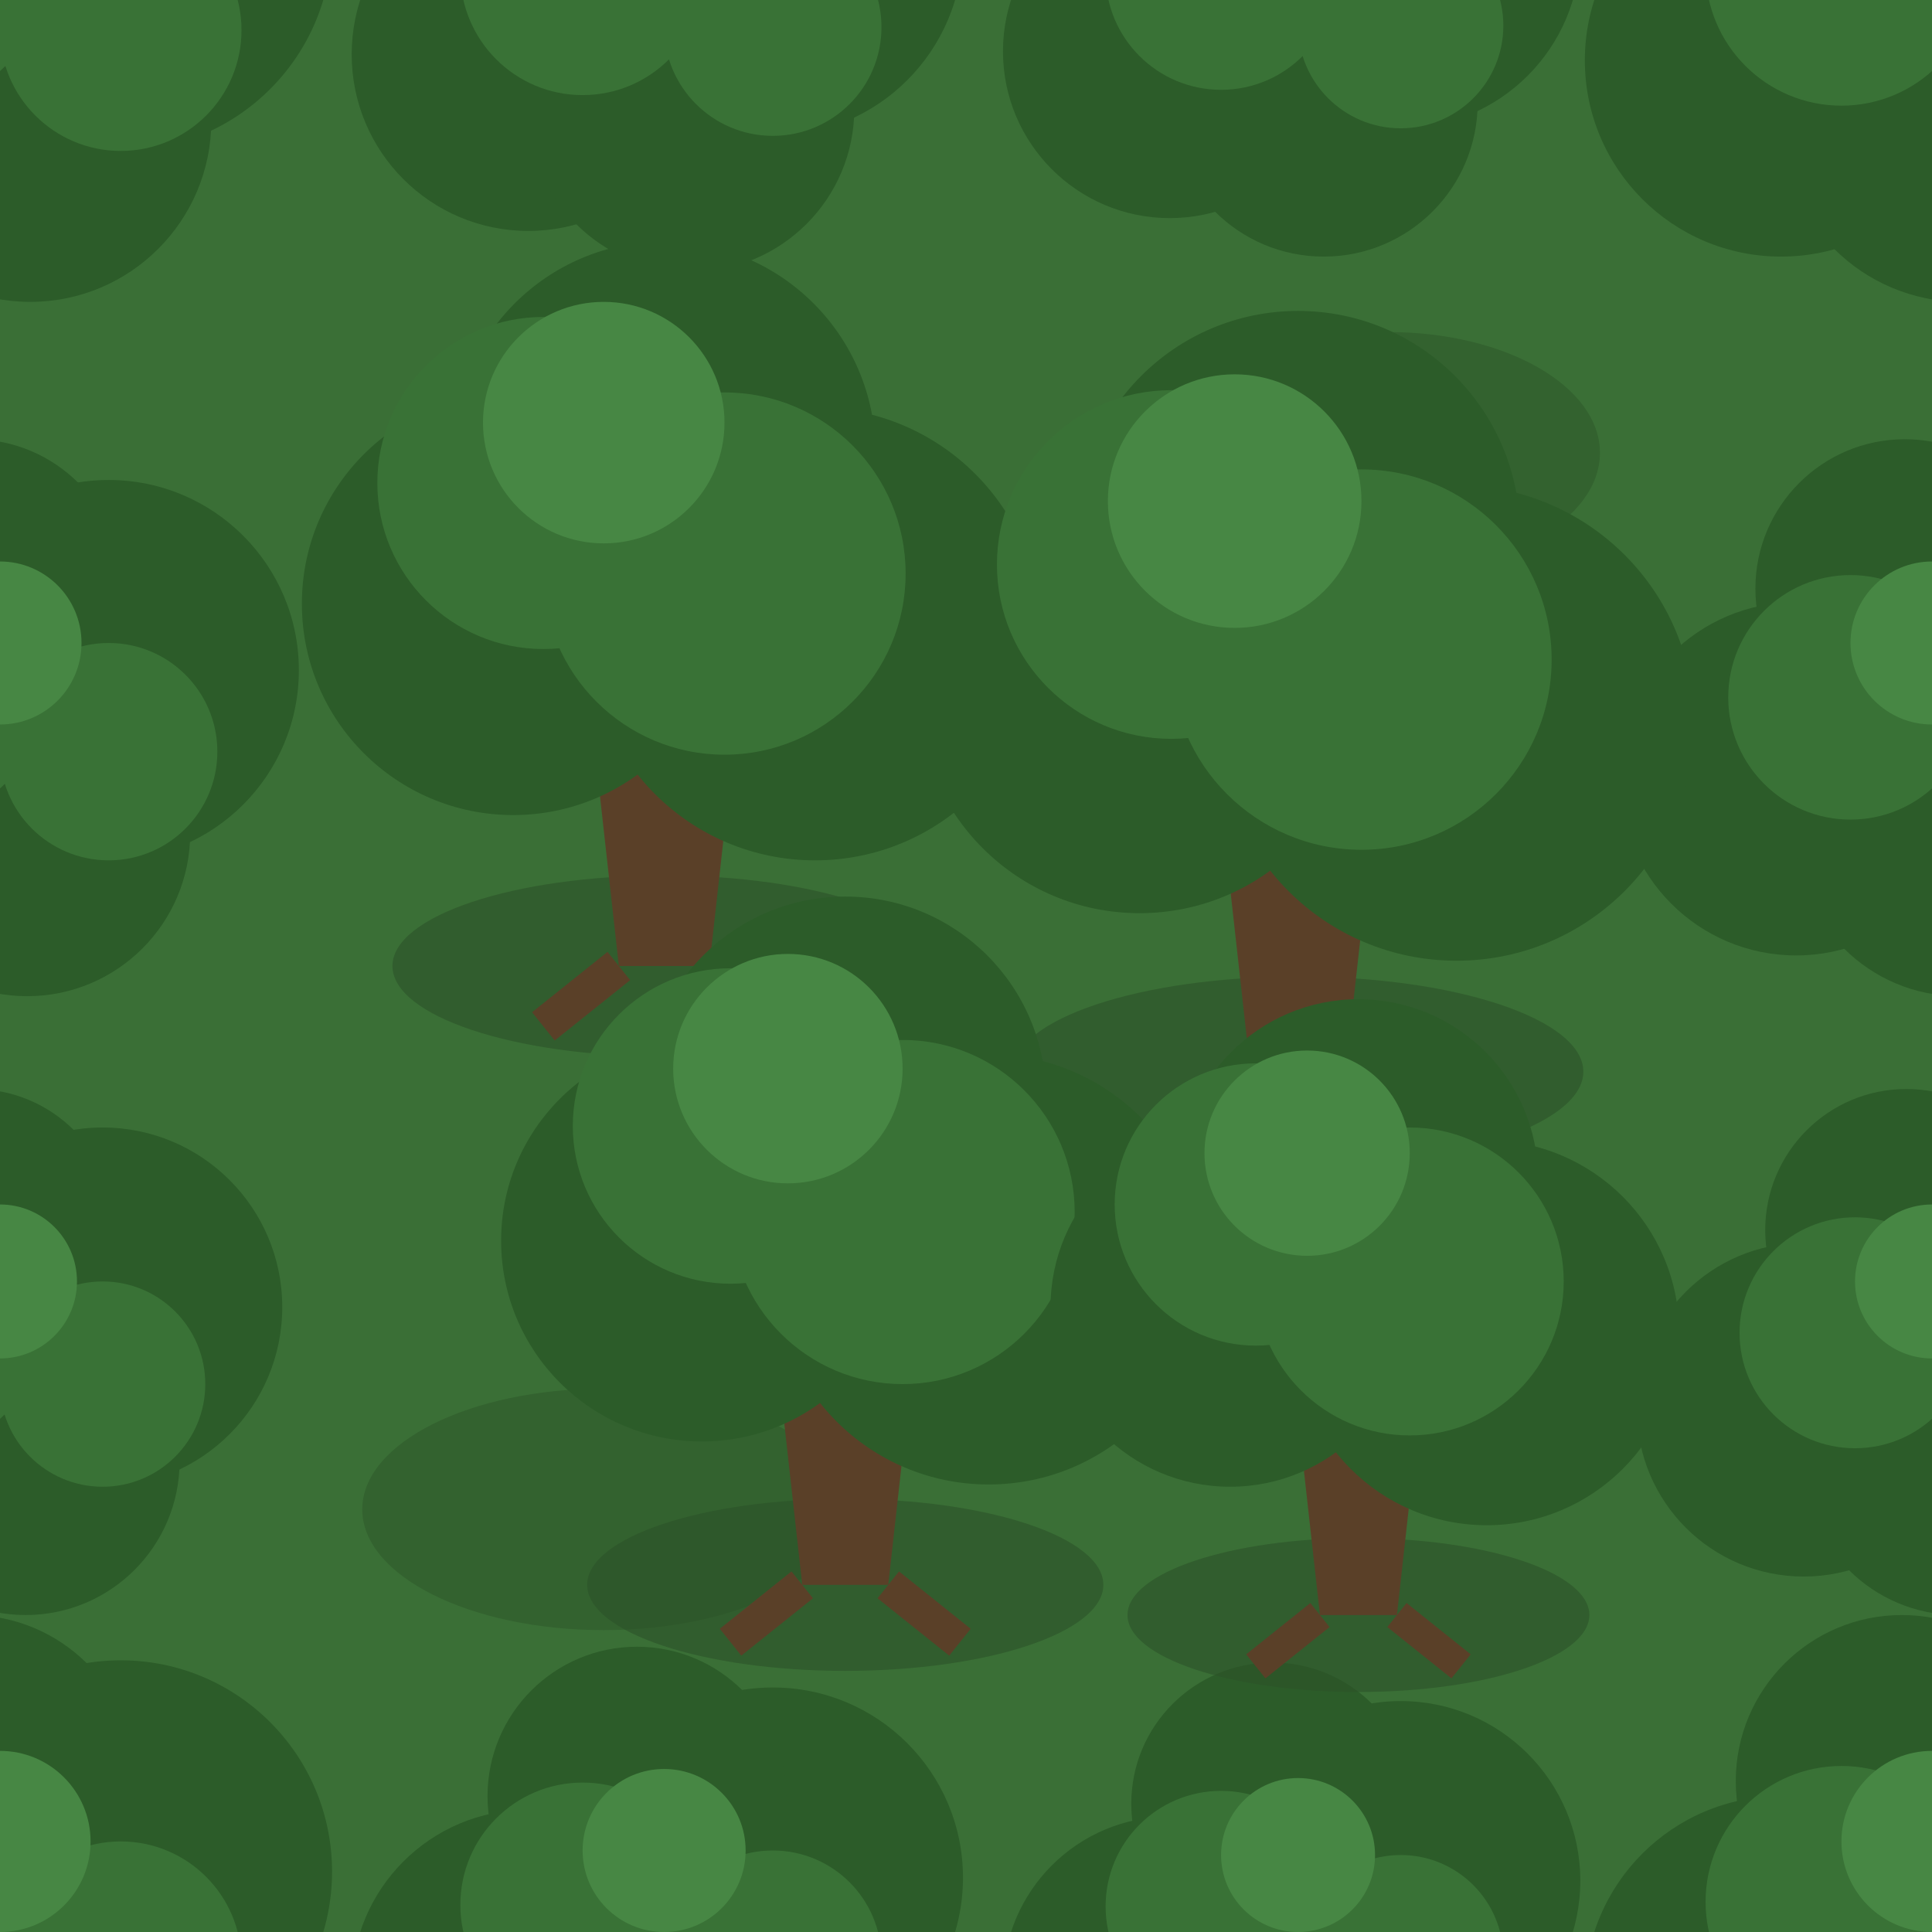
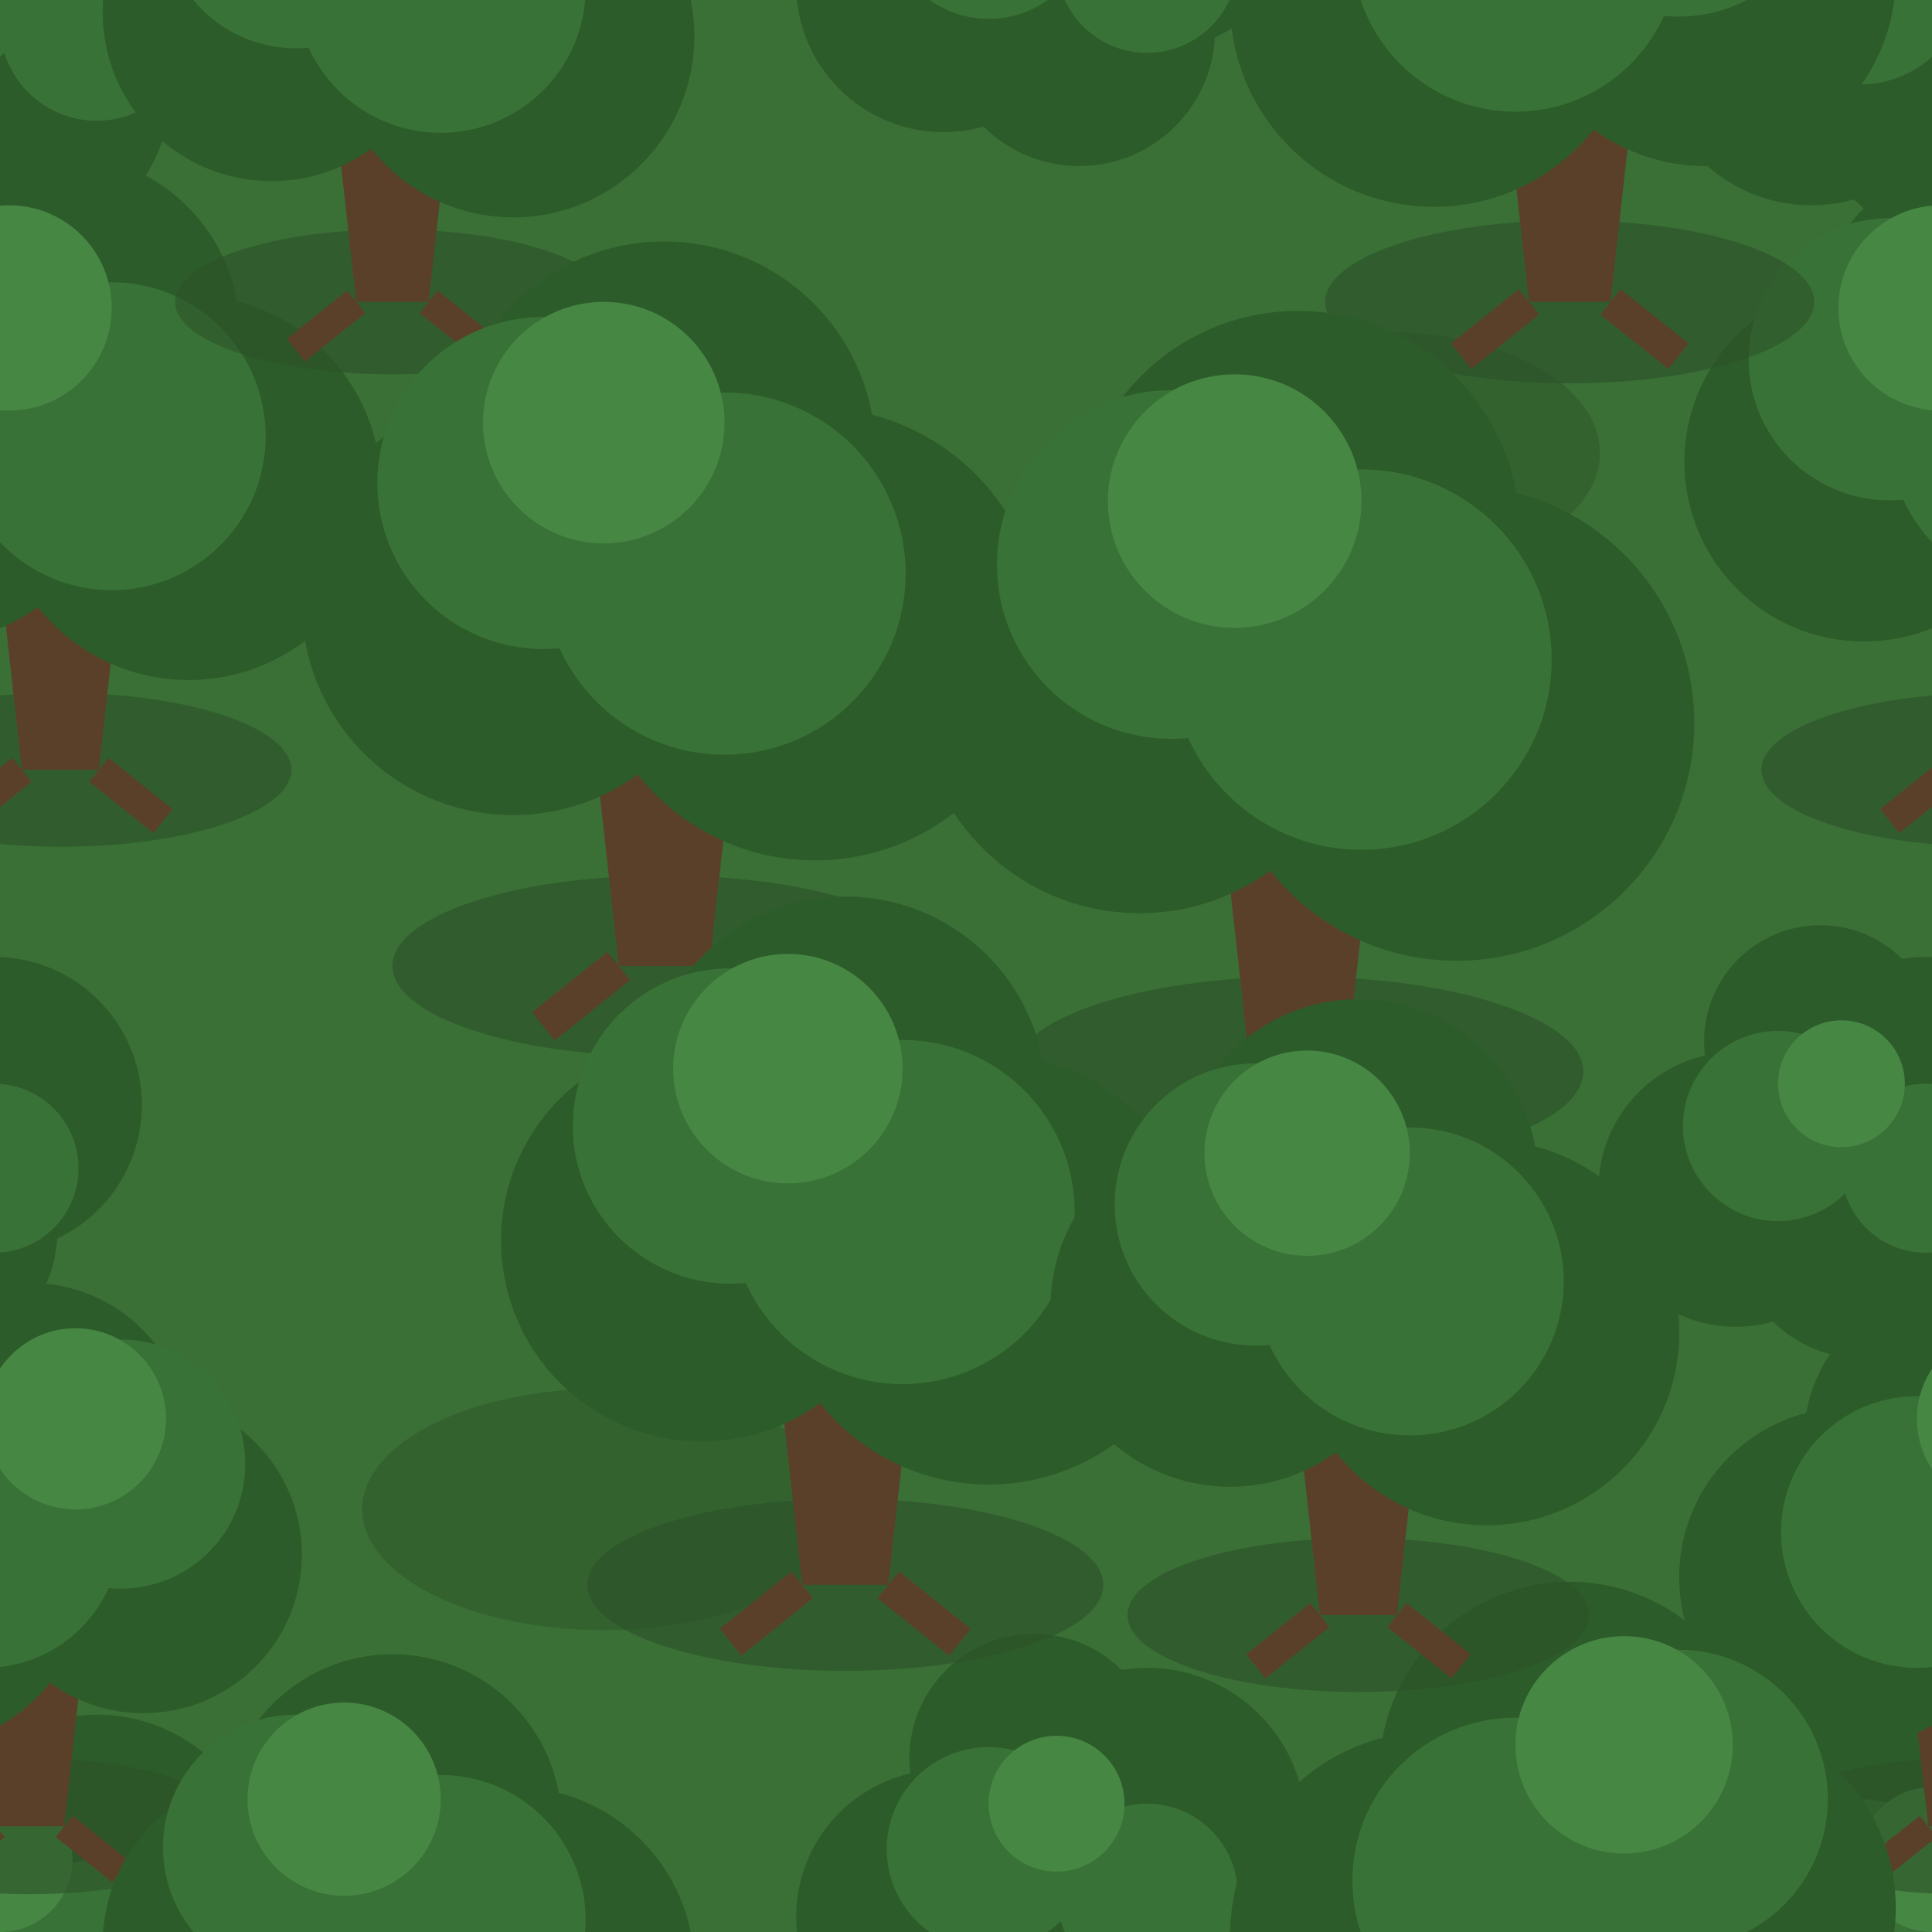
<svg xmlns="http://www.w3.org/2000/svg" viewBox="0 0 64 64">
  <defs>
    <g id="tr">
      <ellipse cx="0" cy="10" rx="9" ry="3" fill="#2b5228" opacity="0.6" />
      <path d="M-1.5 10 L-2.5 1 L2.5 1 L1.5 10 Z" fill="#5a4028" />
      <path d="M-1.5 10 L-4 12 M1.5 10 L4 12" stroke="#5a4028" stroke-width="1.2" fill="none" />
      <circle cx="-5" cy="-2" r="7" fill="#2c5c29" />
      <circle cx="5" cy="-1" r="7.5" fill="#2c5c29" />
      <circle cx="0" cy="-7" r="7" fill="#2c5c29" />
      <circle cx="-4" cy="-6" r="5.5" fill="#397236" />
      <circle cx="2" cy="-3" r="6" fill="#397236" />
      <circle cx="-2" cy="-8" r="4" fill="#478744" />
    </g>
    <g id="ec">
      <circle cx="-5" cy="2" r="6.5" fill="#2c5c29" />
      <circle cx="4" cy="-2" r="7" fill="#2c5c29" />
      <circle cx="-1" cy="-5" r="5.5" fill="#2c5c29" />
      <circle cx="1" cy="4" r="6" fill="#2c5c29" />
      <circle cx="-3" cy="-1" r="4.5" fill="#397236" />
      <circle cx="4" cy="1" r="4" fill="#397236" />
      <circle cx="0" cy="-3" r="3" fill="#478744" />
    </g>
  </defs>
  <rect width="64" height="64" fill="#3a6f36" />
  <g fill="#33622f">
    <ellipse cx="20" cy="50" rx="8" ry="4" />
    <ellipse cx="46" cy="15" rx="7" ry="4" />
  </g>
  <g>
-     <use href="#ec" transform="translate(0 0)" />
-     <use href="#ec" transform="translate(64 0)" />
-     <use href="#ec" transform="translate(0 64)" />
-     <use href="#ec" transform="translate(64 64)" />
-     <use href="#ec" transform="translate(0 24) scale(0.9)" />
-     <use href="#ec" transform="translate(64 24) scale(0.9)" />
-     <use href="#ec" transform="translate(0 45) scale(0.85)" />
-     <use href="#ec" transform="translate(64 45) scale(0.85)" />
-     <use href="#ec" transform="translate(22 0) scale(0.9)" />
-     <use href="#ec" transform="translate(22 64) scale(0.9)" />
-     <use href="#ec" transform="translate(43 0) scale(0.85)" />
-     <use href="#ec" transform="translate(43 64) scale(0.85)" />
+     <use href="#ec" transform="translate(0 0) scale(0.8)" />
+     <use href="#ec" transform="translate(64 0) scale(0.8)" />
+     <use href="#ec" transform="translate(0 64) scale(0.8)" />
+     <use href="#ec" transform="translate(64 64) scale(0.8)" />
+     <use href="#tr" transform="translate(2 17) scale(0.85)" />
+     <use href="#tr" transform="translate(66 17) scale(0.85)" />
+     <use href="#ec" transform="translate(-3 38) scale(0.7)" />
+     <use href="#ec" transform="translate(61 38) scale(0.7)" />
+     <use href="#tr" transform="translate(1 53) scale(-0.75 0.75)" />
+     <use href="#tr" transform="translate(65 53) scale(-0.75 0.75)" />
+     <use href="#tr" transform="translate(13 2) scale(0.8)" />
+     <use href="#tr" transform="translate(13 66) scale(0.8)" />
+     <use href="#ec" transform="translate(35 -2) scale(0.75)" />
+     <use href="#ec" transform="translate(35 62) scale(0.75)" />
+     <use href="#tr" transform="translate(52 1) scale(-0.9 0.9)" />
+     <use href="#tr" transform="translate(52 65) scale(-0.9 0.9)" />
  </g>
  <use href="#tr" transform="translate(22 22)" />
  <use href="#tr" transform="translate(43 25) scale(1.05)" />
  <use href="#tr" transform="translate(28 43) scale(0.95)" />
  <use href="#tr" transform="translate(45 45) scale(0.85)" />
</svg>
